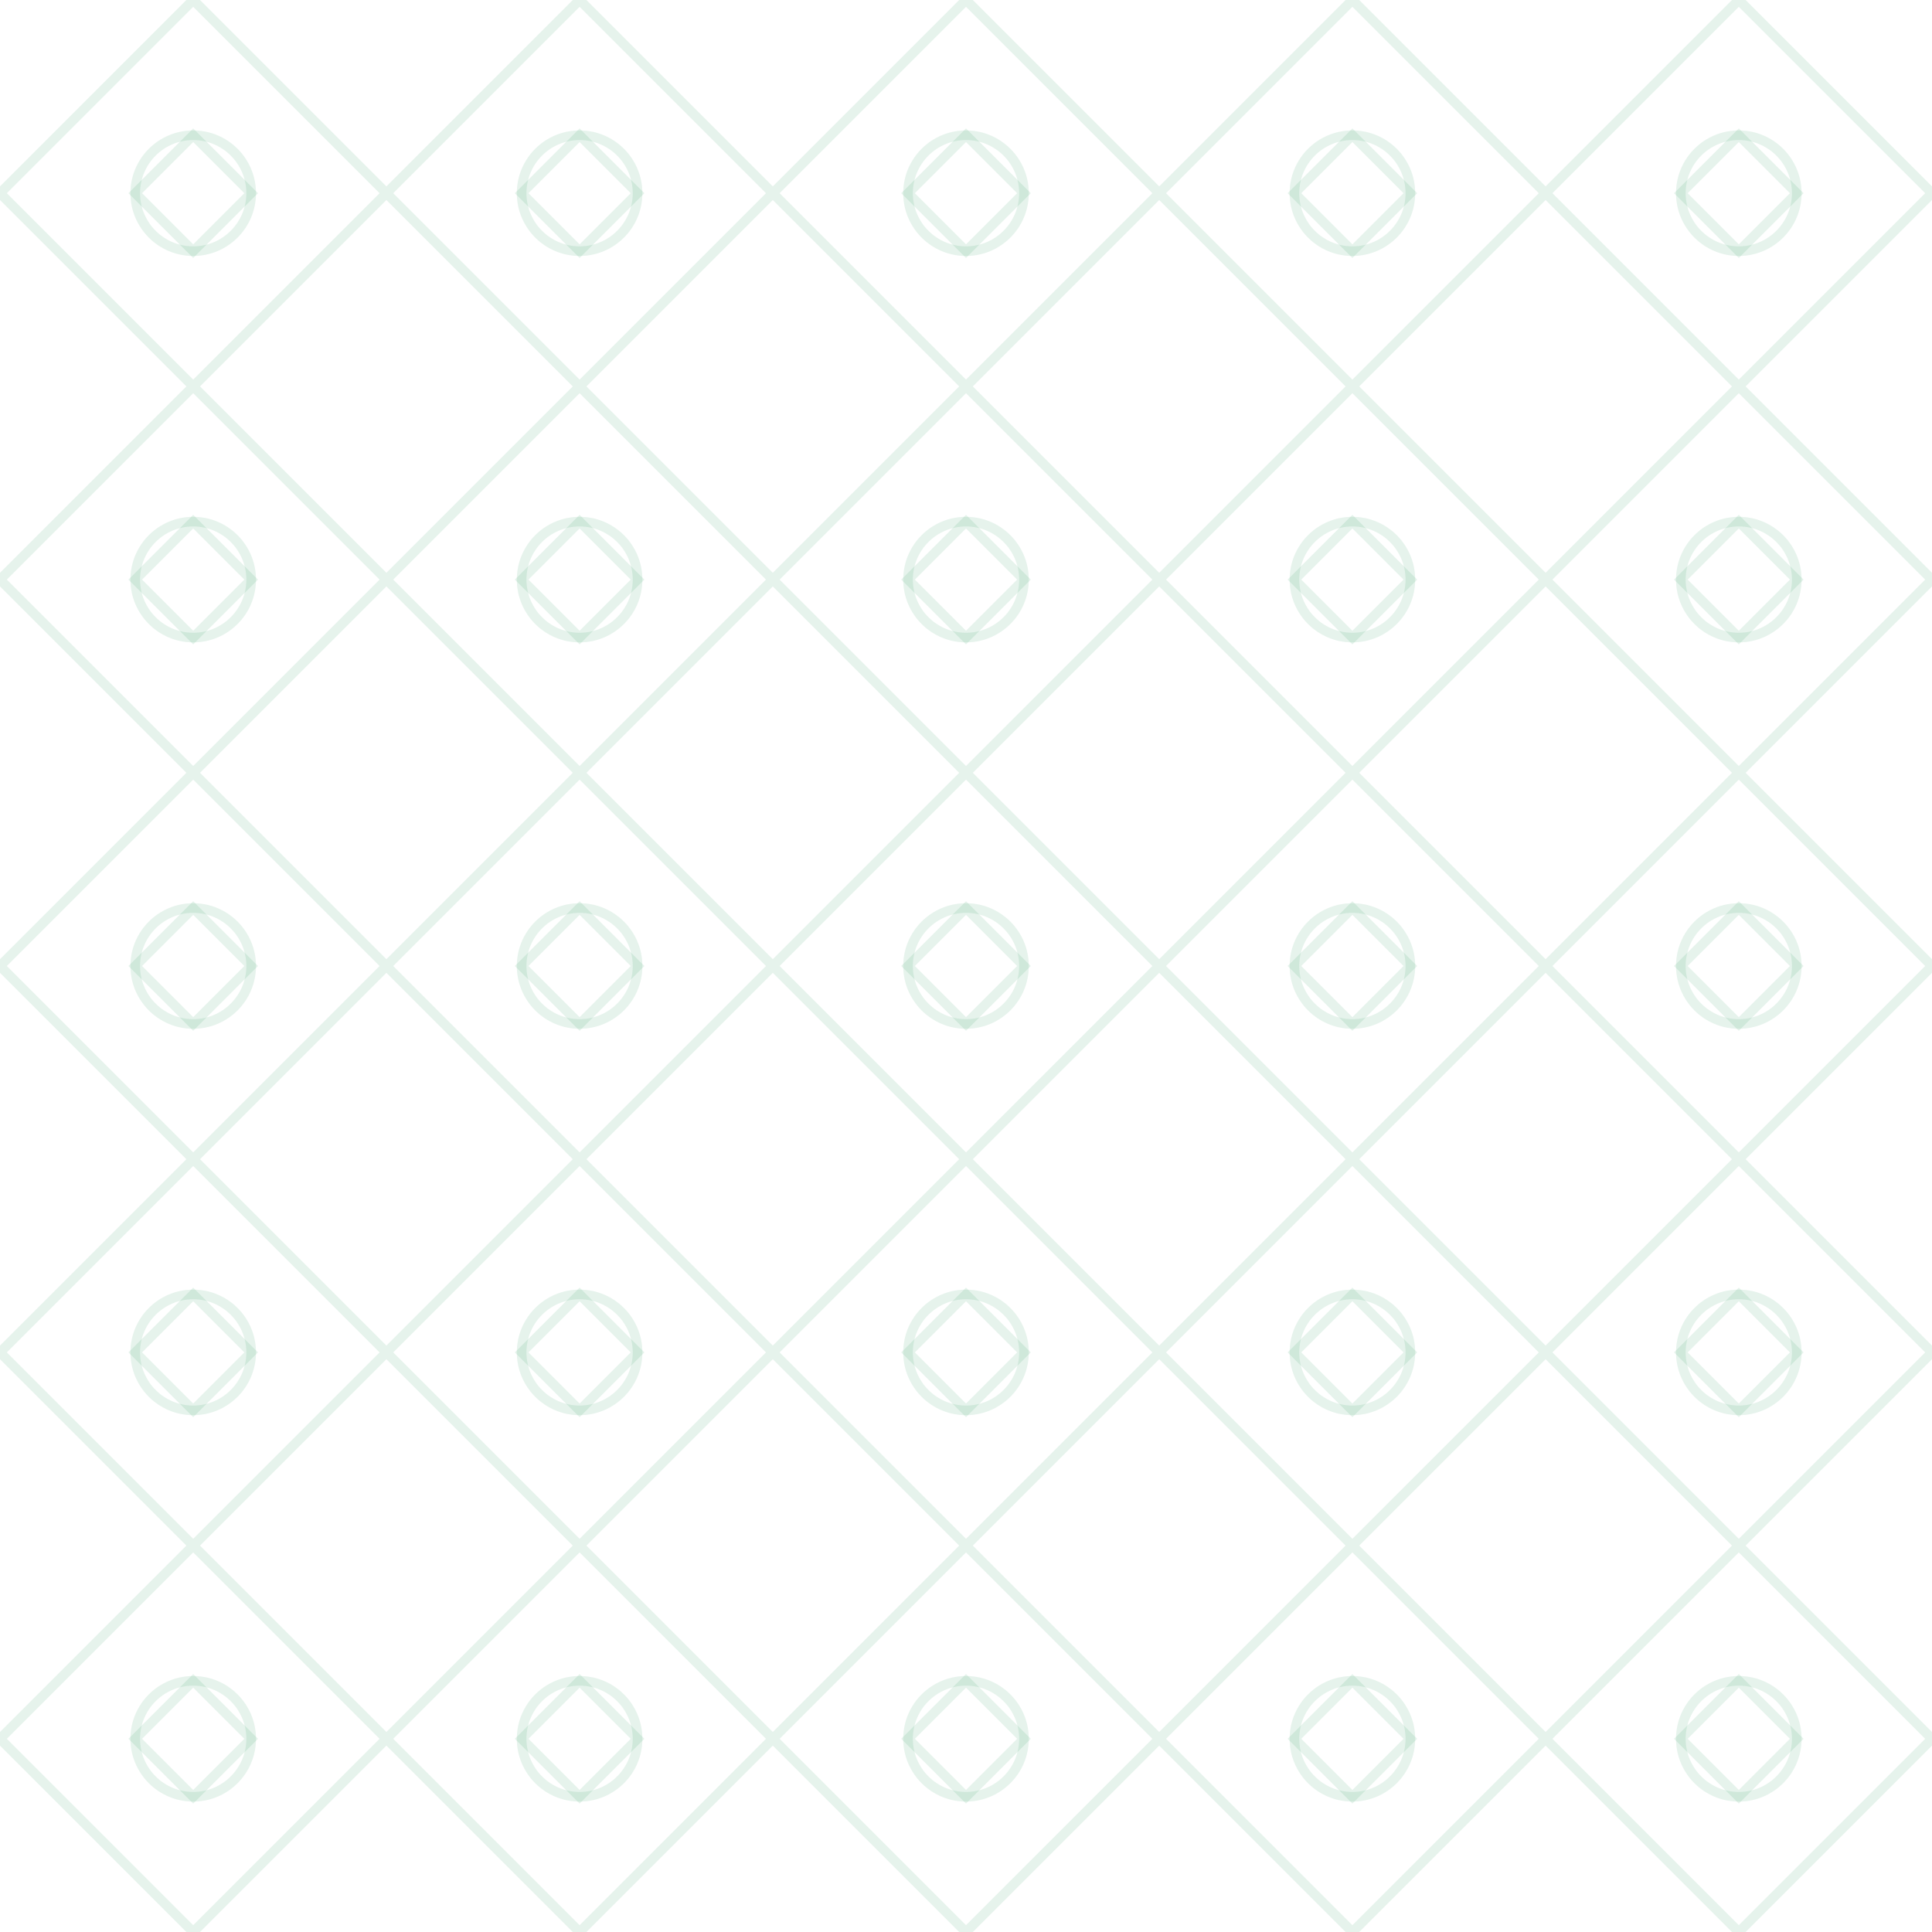
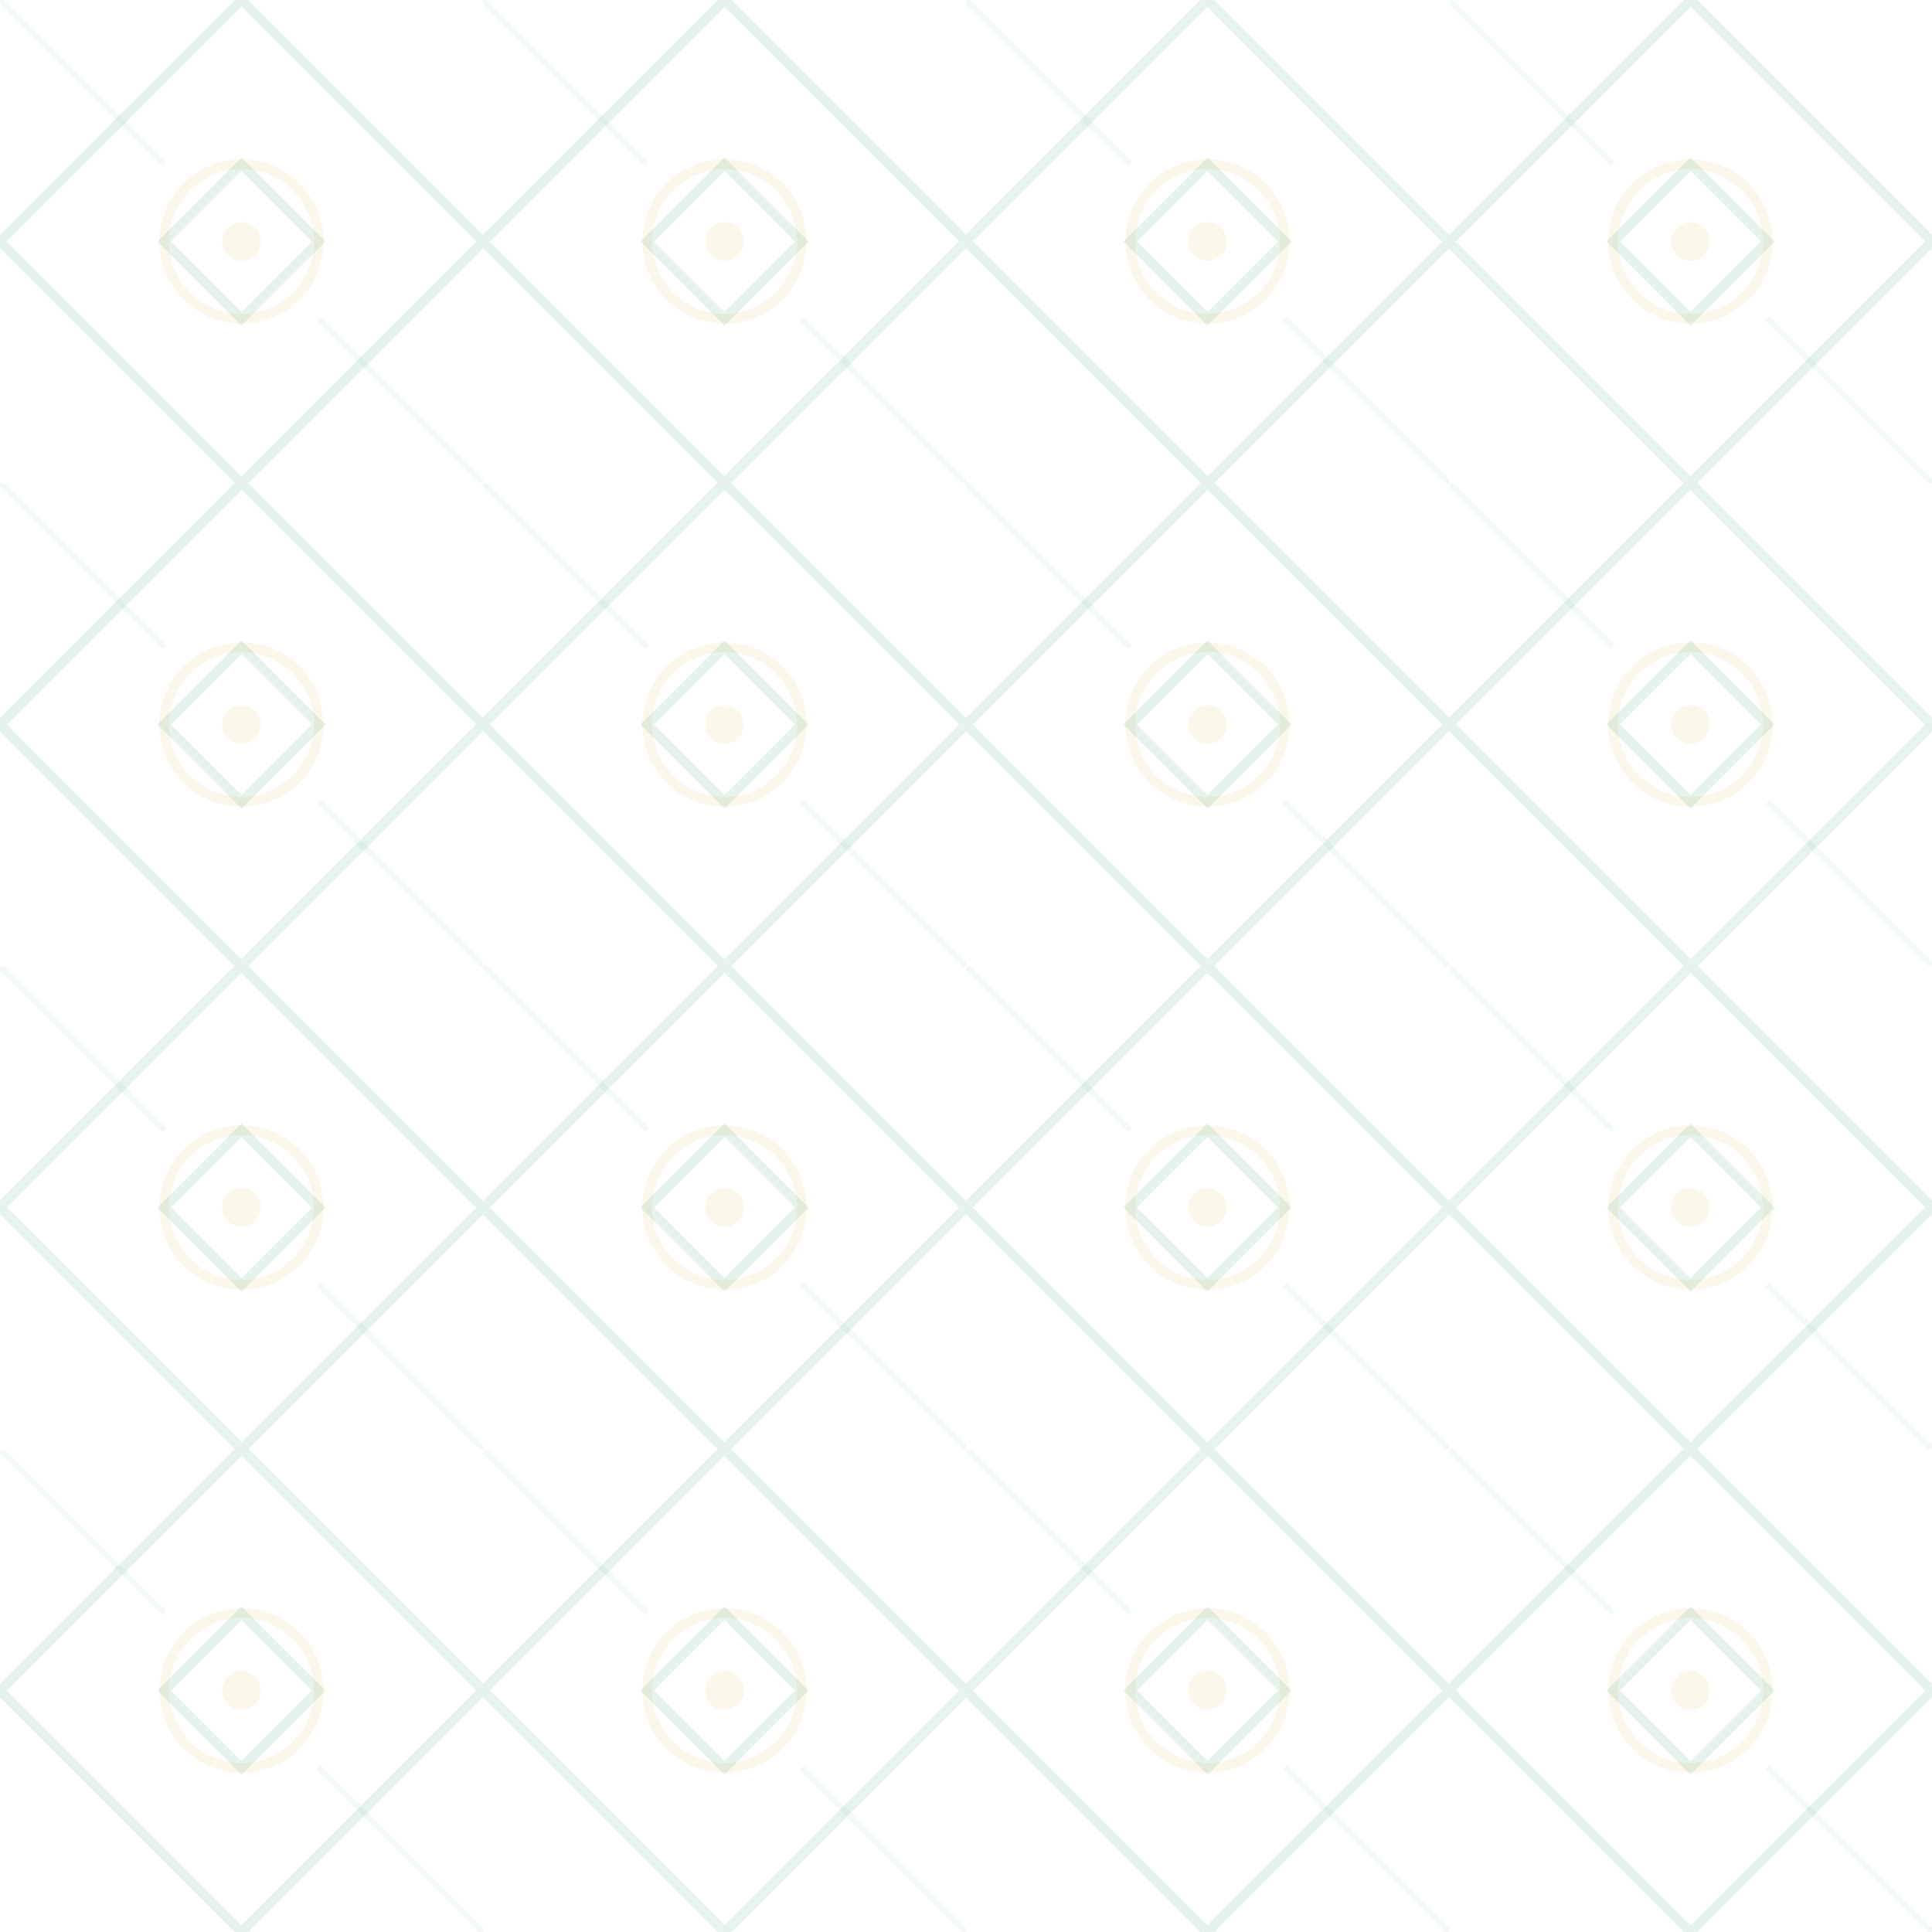
<svg xmlns="http://www.w3.org/2000/svg" width="100" height="100" viewBox="0 0 100 100">
  <defs>
-     <pattern id="islamic-pattern" x="0" y="0" width="20" height="20" patternUnits="userSpaceOnUse">
-       <path d="M10,0 L20,10 L10,20 L0,10 Z" fill="none" stroke="#00843D" stroke-width="0.5" stroke-opacity="0.1" />
-       <circle cx="10" cy="10" r="3" fill="none" stroke="#00843D" stroke-width="0.5" stroke-opacity="0.1" />
-       <path d="M10,7 L13,10 L10,13 L7,10 Z" fill="none" stroke="#00843D" stroke-width="0.5" stroke-opacity="0.1" />
+     <pattern id="islamic-pattern" x="0" y="0" width="25" height="25" patternUnits="userSpaceOnUse">
+       <path d="M12.5,0 L25,12.5 L12.5,25 L0,12.5 Z" fill="none" stroke="#00843D" stroke-width="0.5" stroke-opacity="0.1" />
+       <circle cx="12.5" cy="12.5" r="4" fill="none" stroke="#D4AF37" stroke-width="0.5" stroke-opacity="0.1" />
+       <path d="M12.5,8.5 L16.5,12.5 L12.5,16.5 L8.5,12.5 Z" fill="none" stroke="#00843D" stroke-width="0.5" stroke-opacity="0.1" />
+       <circle cx="12.5" cy="12.5" r="1" fill="#D4AF37" fill-opacity="0.1" />
+       <path d="M0,0 L8.5,8.5 M16.5,16.5 L25,25" stroke="#00843D" stroke-width="0.3" stroke-opacity="0.05" />
    </pattern>
  </defs>
  <rect width="100" height="100" fill="url(#islamic-pattern)" />
</svg>
